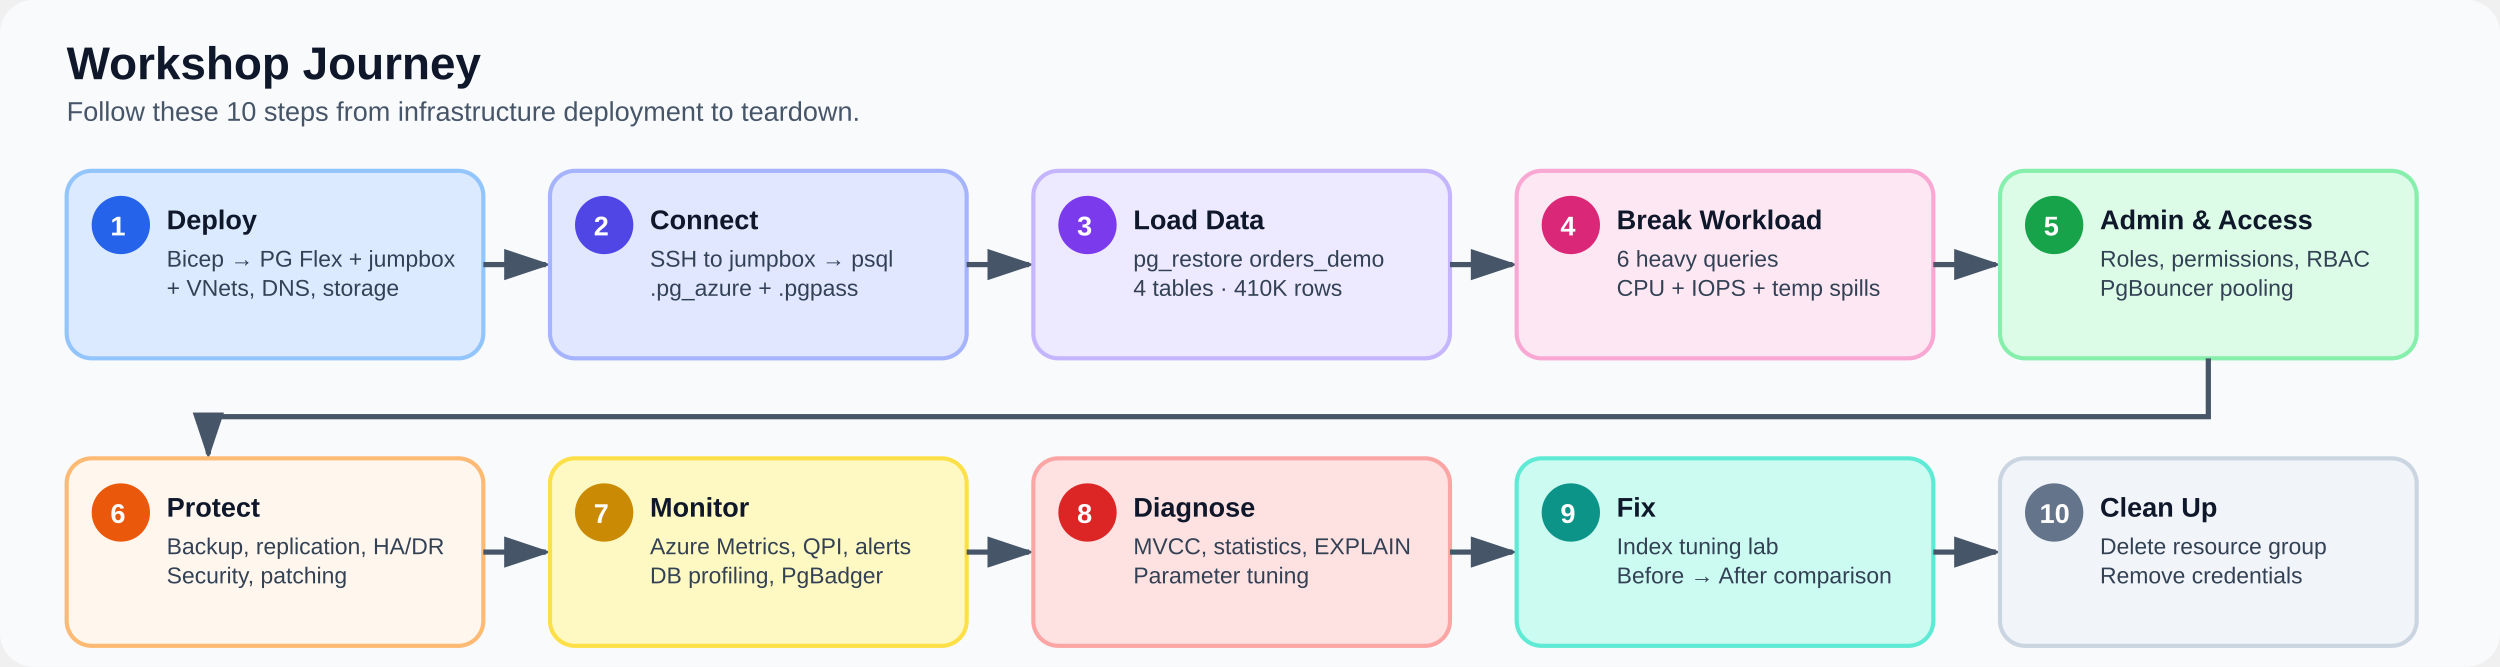
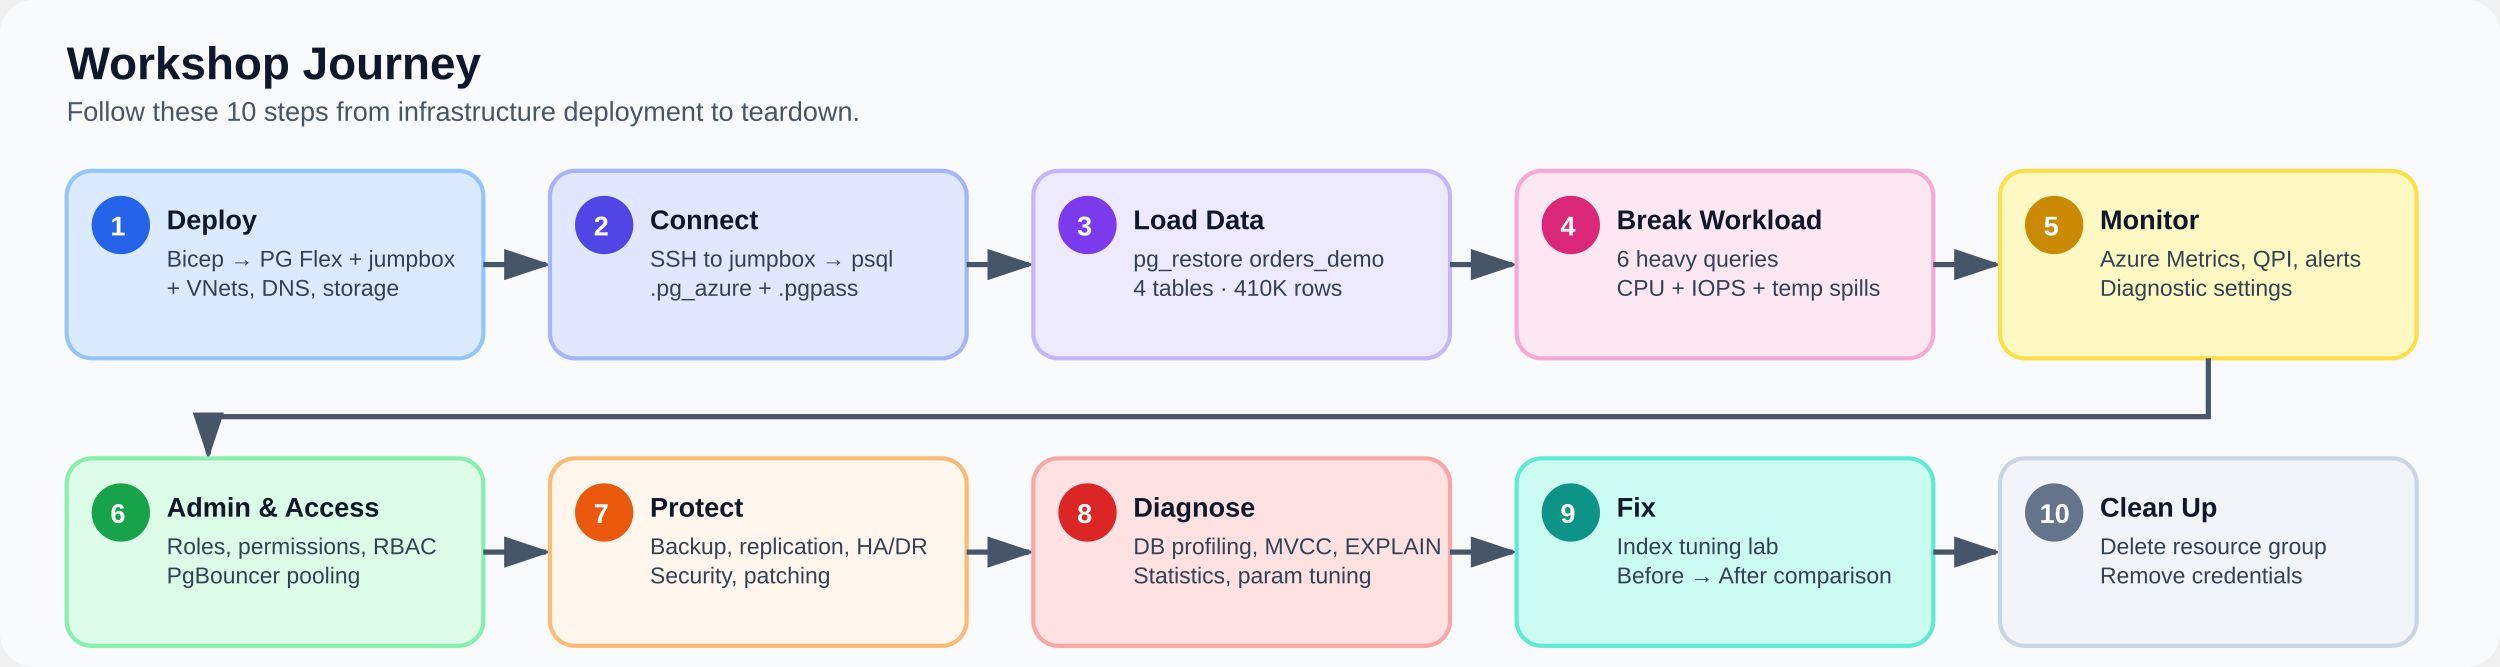
<svg xmlns="http://www.w3.org/2000/svg" width="1200" height="320" viewBox="0 0 1200 320" role="img" aria-labelledby="title desc">
  <defs>
    <marker id="arr" markerWidth="10" markerHeight="10" refX="8" refY="3" orient="auto" markerUnits="strokeWidth">
      <path d="M0,0 L0,6 L9,3 z" fill="#475569" />
    </marker>
    <style>
      .title{font:700 22px 'Segoe UI',Arial,sans-serif;fill:#0f172a}
      .sub{font:500 13px 'Segoe UI',Arial,sans-serif;fill:#475569}
      .num{font:800 13px 'Segoe UI',Arial,sans-serif;fill:#fff}
      .lbl{font:700 13px 'Segoe UI',Arial,sans-serif;fill:#0f172a}
      .detail{font:500 11px 'Segoe UI',Arial,sans-serif;fill:#334155}
      .line{stroke:#475569;stroke-width:2.5;fill:none;marker-end:url(#arr)}
    </style>
  </defs>
  <rect width="1200" height="320" rx="16" fill="#f8fafc" />
  <text x="32" y="38" class="title">Workshop Journey</text>
  <text x="32" y="58" class="sub">Follow these 10 steps from infrastructure deployment to teardown.</text>
  <rect x="32" y="82" width="200" height="90" rx="12" fill="#dbeafe" stroke="#93c5fd" stroke-width="2" />
  <circle cx="58" cy="108" r="14" fill="#2563eb" />
  <text x="53" y="113" class="num">1</text>
  <text x="80" y="110" class="lbl">Deploy</text>
  <text x="80" y="128" class="detail">Bicep → PG Flex + jumpbox</text>
  <text x="80" y="142" class="detail">+ VNets, DNS, storage</text>
  <path d="M232 127 L262 127" class="line" />
  <rect x="264" y="82" width="200" height="90" rx="12" fill="#e0e7ff" stroke="#a5b4fc" stroke-width="2" />
  <circle cx="290" cy="108" r="14" fill="#4f46e5" />
  <text x="285" y="113" class="num">2</text>
  <text x="312" y="110" class="lbl">Connect</text>
  <text x="312" y="128" class="detail">SSH to jumpbox → psql</text>
  <text x="312" y="142" class="detail">.pg_azure + .pgpass</text>
  <path d="M464 127 L494 127" class="line" />
  <rect x="496" y="82" width="200" height="90" rx="12" fill="#ede9fe" stroke="#c4b5fd" stroke-width="2" />
  <circle cx="522" cy="108" r="14" fill="#7c3aed" />
  <text x="517" y="113" class="num">3</text>
  <text x="544" y="110" class="lbl">Load Data</text>
  <text x="544" y="128" class="detail">pg_restore orders_demo</text>
  <text x="544" y="142" class="detail">4 tables · 410K rows</text>
  <path d="M696 127 L726 127" class="line" />
  <rect x="728" y="82" width="200" height="90" rx="12" fill="#fce7f3" stroke="#f9a8d4" stroke-width="2" />
  <circle cx="754" cy="108" r="14" fill="#db2777" />
  <text x="749" y="113" class="num">4</text>
  <text x="776" y="110" class="lbl">Break Workload</text>
  <text x="776" y="128" class="detail">6 heavy queries</text>
  <text x="776" y="142" class="detail">CPU + IOPS + temp spills</text>
  <path d="M928 127 L958 127" class="line" />
-   <rect x="960" y="82" width="200" height="90" rx="12" fill="#dcfce7" stroke="#86efac" stroke-width="2" />
-   <circle cx="986" cy="108" r="14" fill="#16a34a" />
+   <rect x="960" y="82" width="200" height="90" rx="12" fill="#fef9c3" stroke="#fde047" stroke-width="2" />
+   <circle cx="986" cy="108" r="14" fill="#ca8a04" />
  <text x="981" y="113" class="num">5</text>
-   <text x="1008" y="110" class="lbl">Admin &amp; Access</text>
-   <text x="1008" y="128" class="detail">Roles, permissions, RBAC</text>
-   <text x="1008" y="142" class="detail">PgBouncer pooling</text>
+   <text x="1008" y="110" class="lbl">Monitor</text>
+   <text x="1008" y="128" class="detail">Azure Metrics, QPI, alerts</text>
+   <text x="1008" y="142" class="detail">Diagnostic settings</text>
  <path d="M1060 172 L1060 200 L100 200 L100 218" class="line" style="marker-end:url(#arr)" />
-   <rect x="32" y="220" width="200" height="90" rx="12" fill="#fff7ed" stroke="#fdba74" stroke-width="2" />
-   <circle cx="58" cy="246" r="14" fill="#ea580c" />
+   <rect x="32" y="220" width="200" height="90" rx="12" fill="#dcfce7" stroke="#86efac" stroke-width="2" />
+   <circle cx="58" cy="246" r="14" fill="#16a34a" />
  <text x="53" y="251" class="num">6</text>
-   <text x="80" y="248" class="lbl">Protect</text>
-   <text x="80" y="266" class="detail">Backup, replication, HA/DR</text>
-   <text x="80" y="280" class="detail">Security, patching</text>
+   <text x="80" y="248" class="lbl">Admin &amp; Access</text>
+   <text x="80" y="266" class="detail">Roles, permissions, RBAC</text>
+   <text x="80" y="280" class="detail">PgBouncer pooling</text>
  <path d="M232 265 L262 265" class="line" />
-   <rect x="264" y="220" width="200" height="90" rx="12" fill="#fef9c3" stroke="#fde047" stroke-width="2" />
-   <circle cx="290" cy="246" r="14" fill="#ca8a04" />
+   <rect x="264" y="220" width="200" height="90" rx="12" fill="#fff7ed" stroke="#fdba74" stroke-width="2" />
+   <circle cx="290" cy="246" r="14" fill="#ea580c" />
  <text x="285" y="251" class="num">7</text>
-   <text x="312" y="248" class="lbl">Monitor</text>
-   <text x="312" y="266" class="detail">Azure Metrics, QPI, alerts</text>
-   <text x="312" y="280" class="detail">DB profiling, PgBadger</text>
+   <text x="312" y="248" class="lbl">Protect</text>
+   <text x="312" y="266" class="detail">Backup, replication, HA/DR</text>
+   <text x="312" y="280" class="detail">Security, patching</text>
  <path d="M464 265 L494 265" class="line" />
  <rect x="496" y="220" width="200" height="90" rx="12" fill="#fee2e2" stroke="#fca5a5" stroke-width="2" />
  <circle cx="522" cy="246" r="14" fill="#dc2626" />
  <text x="517" y="251" class="num">8</text>
  <text x="544" y="248" class="lbl">Diagnose</text>
-   <text x="544" y="266" class="detail">MVCC, statistics, EXPLAIN</text>
-   <text x="544" y="280" class="detail">Parameter tuning</text>
+   <text x="544" y="266" class="detail">DB profiling, MVCC, EXPLAIN</text>
+   <text x="544" y="280" class="detail">Statistics, param tuning</text>
  <path d="M696 265 L726 265" class="line" />
  <rect x="728" y="220" width="200" height="90" rx="12" fill="#ccfbf1" stroke="#5eead4" stroke-width="2" />
  <circle cx="754" cy="246" r="14" fill="#0d9488" />
  <text x="749" y="251" class="num">9</text>
  <text x="776" y="248" class="lbl">Fix</text>
  <text x="776" y="266" class="detail">Index tuning lab</text>
  <text x="776" y="280" class="detail">Before → After comparison</text>
  <path d="M928 265 L958 265" class="line" />
  <rect x="960" y="220" width="200" height="90" rx="12" fill="#f1f5f9" stroke="#cbd5e1" stroke-width="2" />
  <circle cx="986" cy="246" r="14" fill="#64748b" />
  <text x="979" y="251" class="num">10</text>
  <text x="1008" y="248" class="lbl">Clean Up</text>
  <text x="1008" y="266" class="detail">Delete resource group</text>
  <text x="1008" y="280" class="detail">Remove credentials</text>
</svg>
